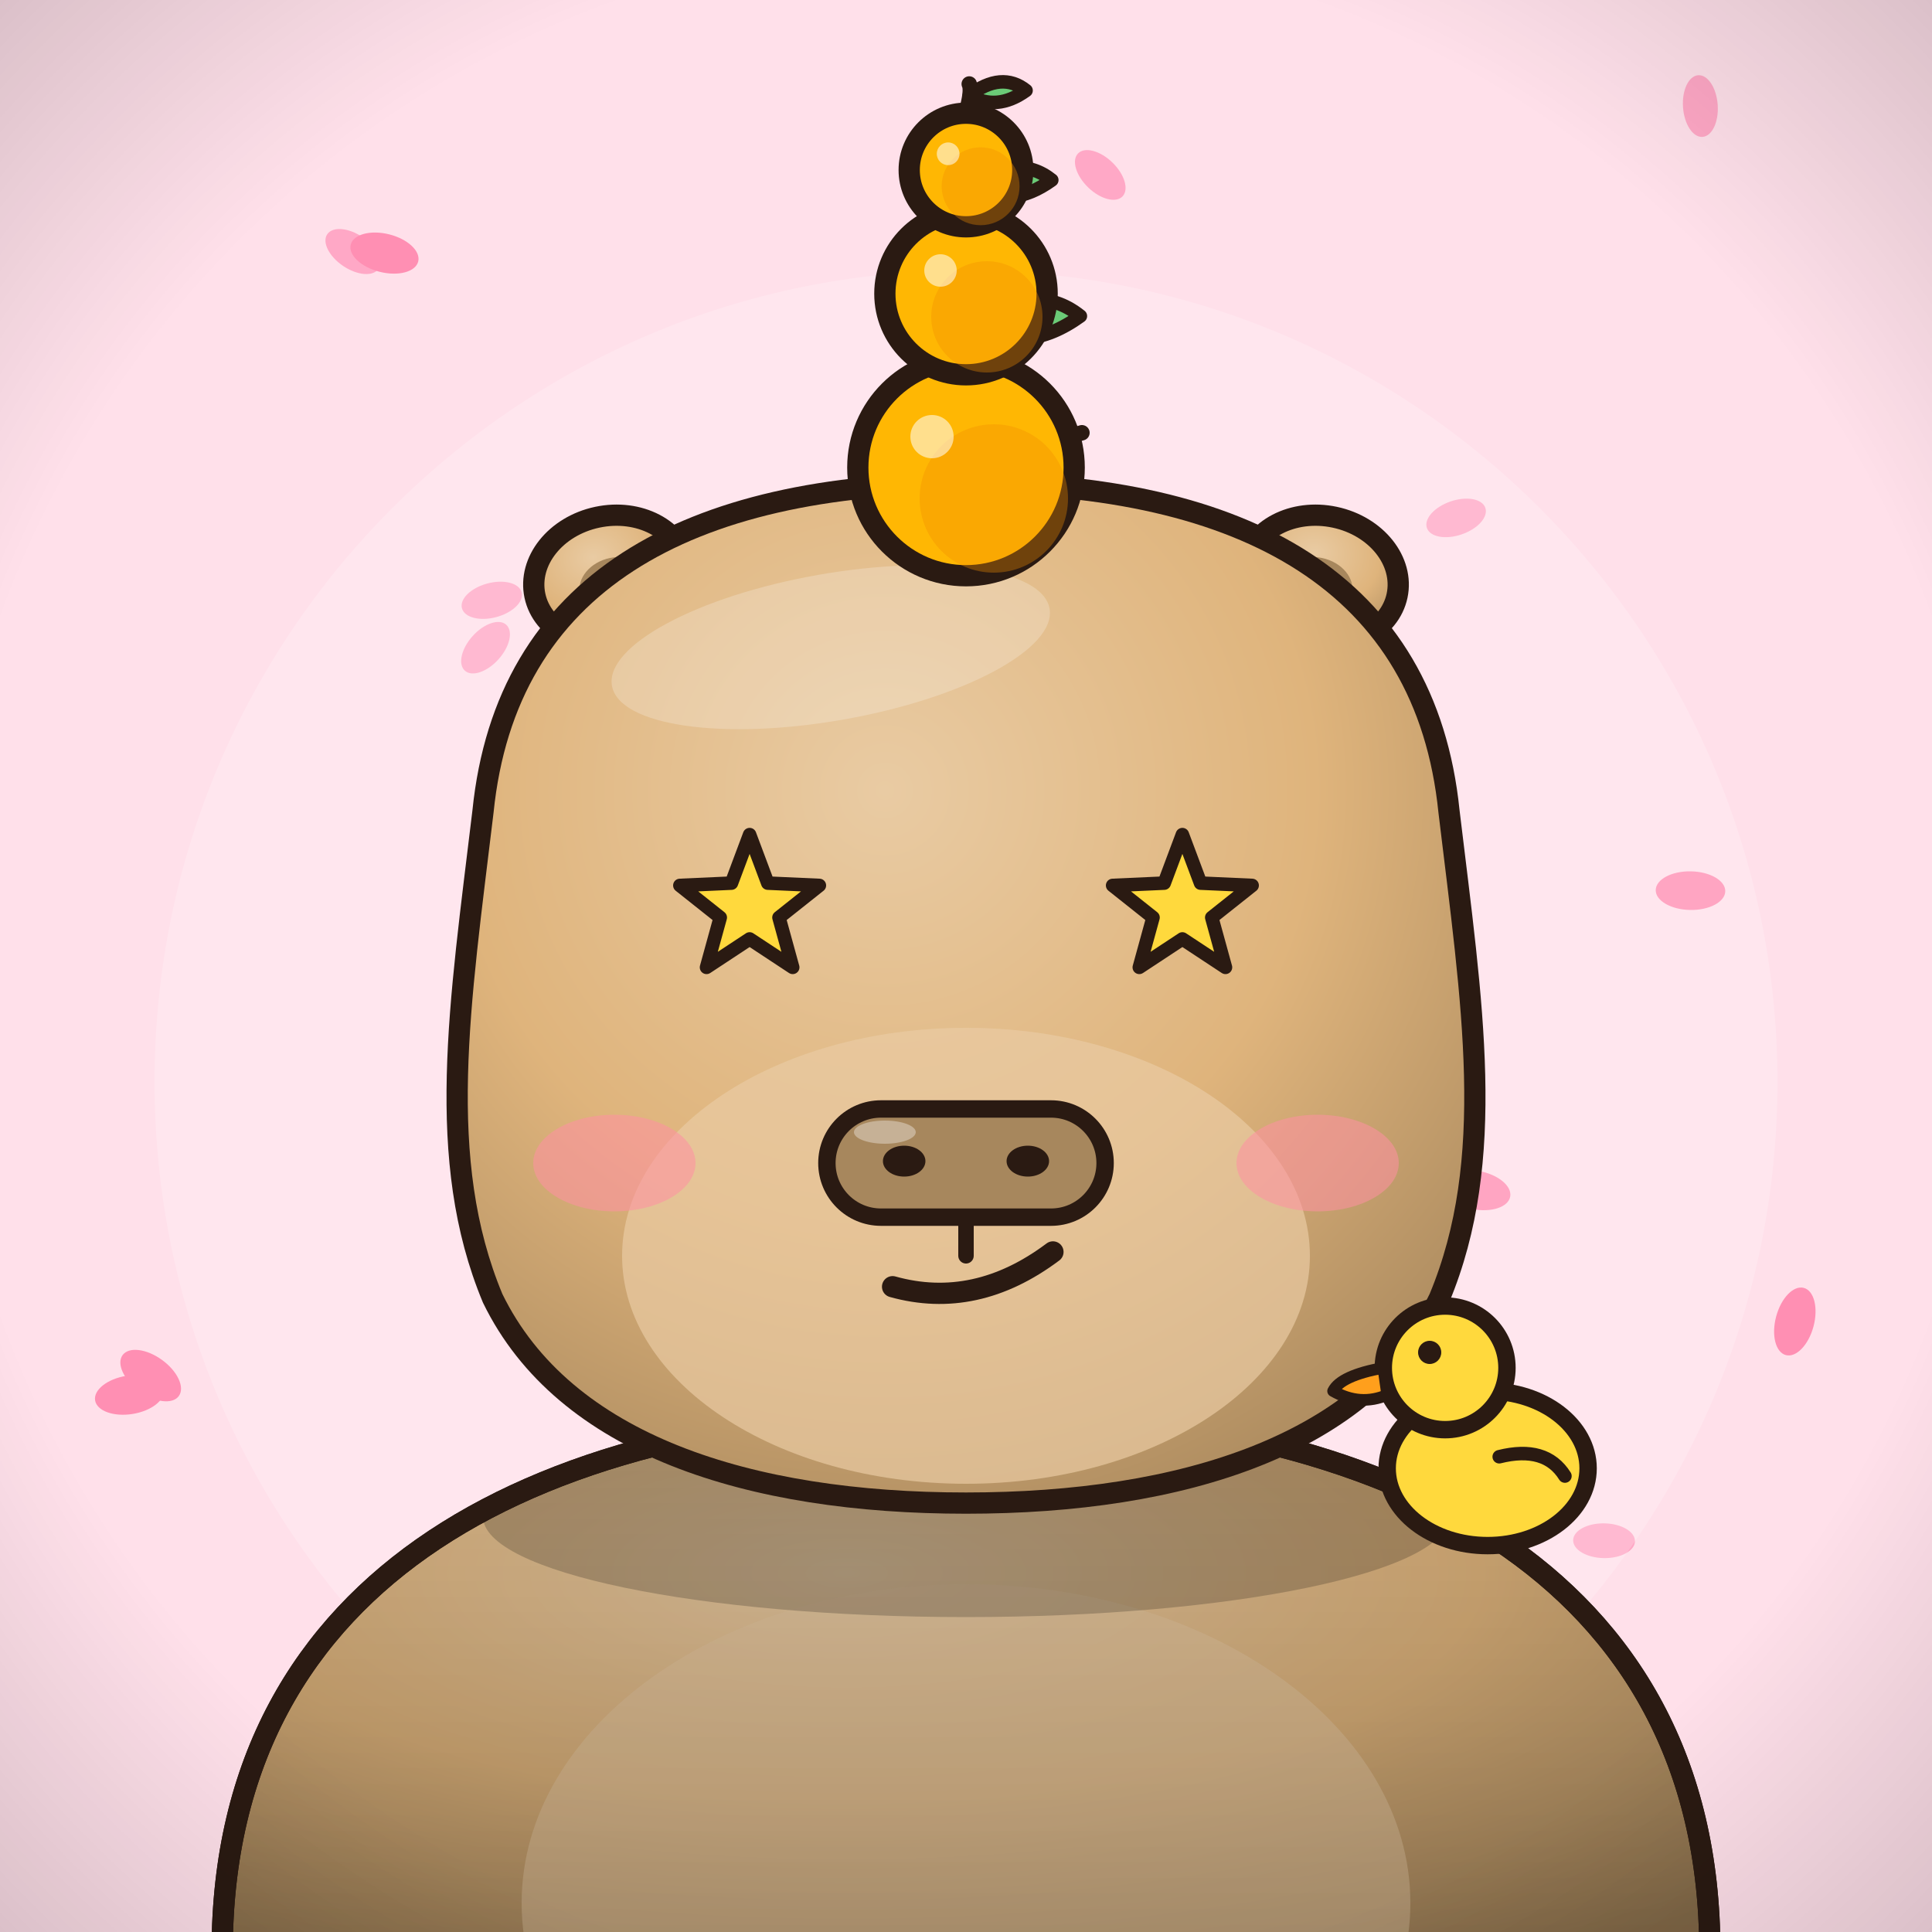
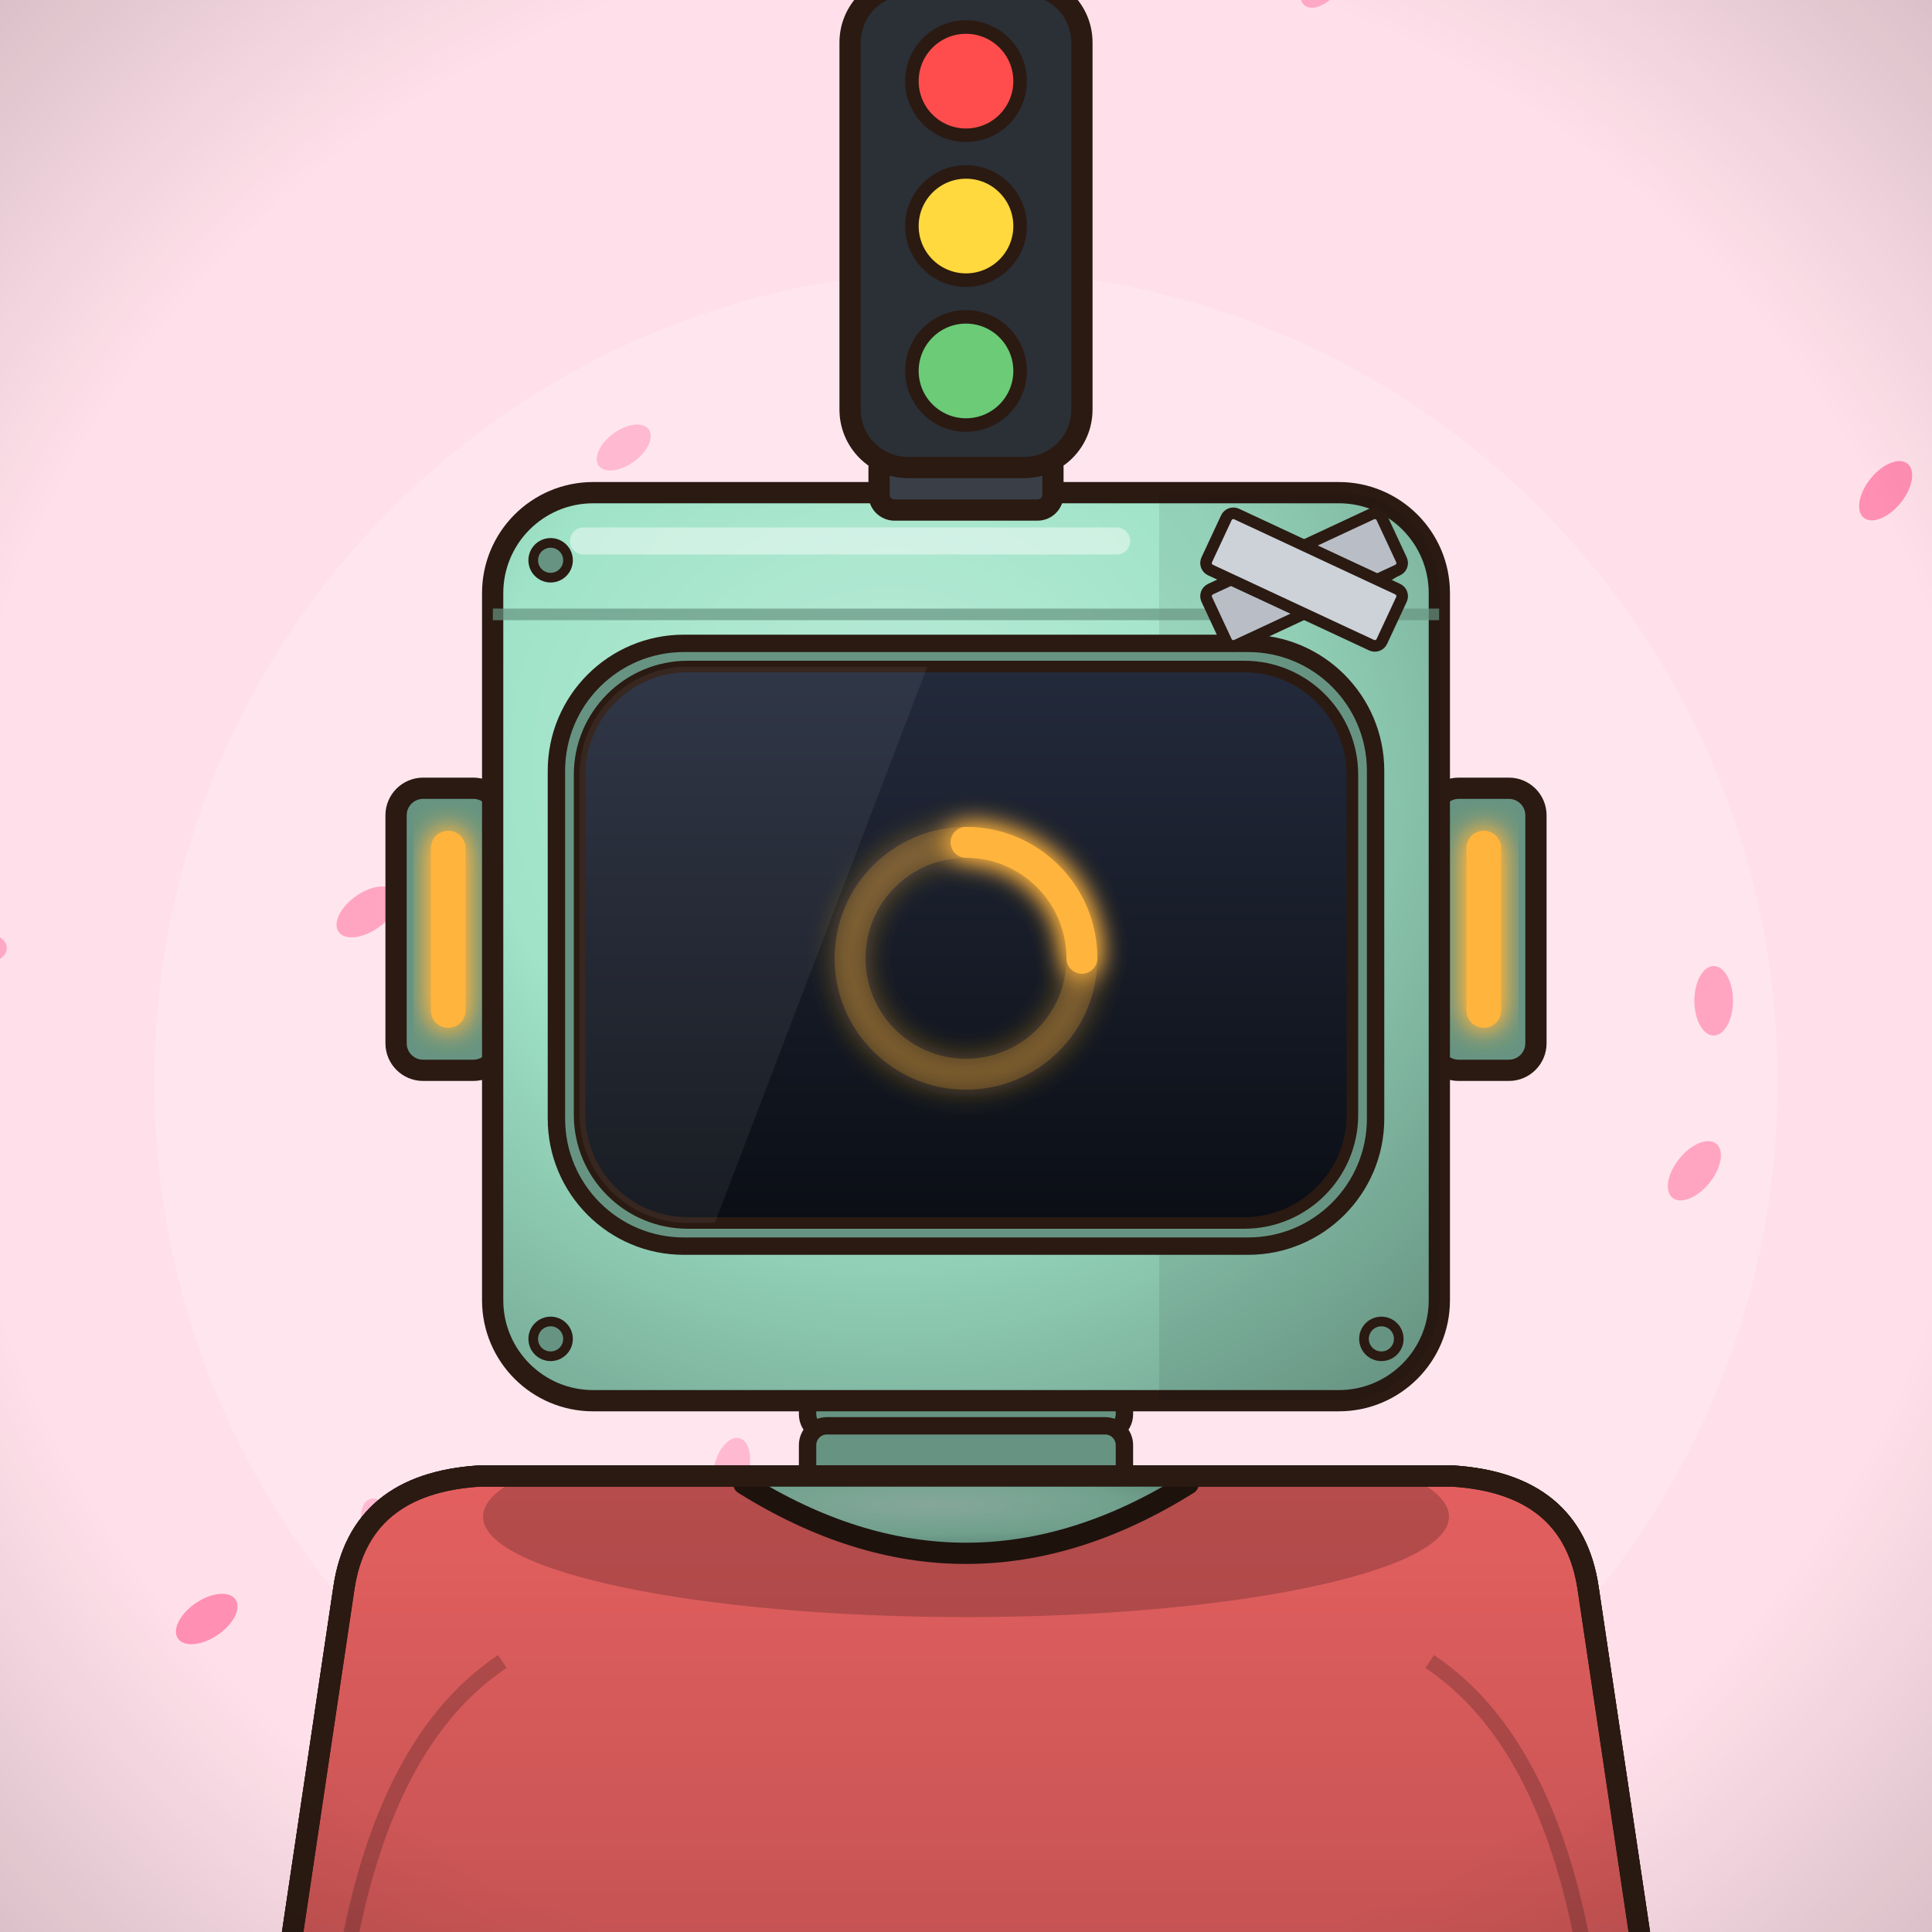
<svg xmlns="http://www.w3.org/2000/svg" viewBox="0 0 1000 1000" width="1000" height="1000">
  <defs>
    <clipPath id="bodyclip">
-       <path d="M115 1010 C115 815 280 730 500 730 C720 730 885 815 885 1010 Z" />
+       <path d="M150 1010 L178 822 Q186 768 248 764 L752 764 Q814 768 822 822 L850 1010 Z" />
    </clipPath>
    <radialGradient id="fs" cx=".42" cy=".3" r=".85">
-       <stop offset="0" stop-color="#e9cba3" />
-       <stop offset=".5" stop-color="#dfb47c" />
-       <stop offset="1" stop-color="#a18259" />
+       <stop offset="0" stop-color="#bcebd9" />
+       <stop offset=".5" stop-color="#9fe3c8" />
+       <stop offset="1" stop-color="#72a390" />
    </radialGradient>
+     <filter id="led" x="-50%" y="-50%" width="200%" height="200%">
+       <feGaussianBlur stdDeviation="7" result="b" />
+       <feMerge>
+         <feMergeNode in="b" />
+         <feMergeNode in="b" />
+         <feMergeNode in="SourceGraphic" />
+       </feMerge>
+     </filter>
+     <linearGradient id="visor" x1="0" y1="0" x2="0" y2="1">
+       <stop offset="0" stop-color="#232a3b" />
+       <stop offset="1" stop-color="#0b0e15" />
+     </linearGradient>
+     <clipPath id="visorclip">
+       <rect x="300" y="345" width="400" height="288" rx="56" />
+     </clipPath>
+     <clipPath id="headclip">
+       <rect x="255" y="255" width="490" height="470" rx="52" />
+     </clipPath>
    <linearGradient id="bodyshade" x1="0" y1="0" x2="0" y2="1">
      <stop offset=".55" stop-color="#000" stop-opacity="0" />
      <stop offset="1" stop-color="#000" stop-opacity=".22" />
    </linearGradient>
    <radialGradient id="vig" r=".75">
      <stop offset=".7" stop-color="#000" stop-opacity="0" />
      <stop offset="1" stop-color="#000" stop-opacity=".18" />
    </radialGradient>
  </defs>
  <rect width="1000" height="1000" fill="#ffe0ea" />
-   <ellipse cx="705" cy="499" rx="16" ry="9" fill="#ff9fbf" opacity=".85" transform="rotate(0 709 883)" />
-   <ellipse cx="787" cy="102" rx="16" ry="9" fill="#ff9fbf" opacity=".85" transform="rotate(127 682 717)" />
-   <ellipse cx="614" cy="345" rx="16" ry="9" fill="#ff9fbf" opacity=".85" transform="rotate(78 186 386)" />
-   <ellipse cx="265" cy="251" rx="16" ry="9" fill="#ff9fbf" opacity=".85" transform="rotate(47 671 25)" />
-   <ellipse cx="973" cy="23" rx="16" ry="9" fill="#ff9fbf" opacity=".85" transform="rotate(165 944 482)" />
-   <ellipse cx="919" cy="259" rx="16" ry="9" fill="#ff9fbf" opacity=".85" transform="rotate(106 464 518)" />
-   <ellipse cx="366" cy="100" rx="16" ry="9" fill="#ff9fbf" opacity=".85" transform="rotate(38 557 82)" />
-   <ellipse cx="541" cy="71" rx="16" ry="9" fill="#ff9fbf" opacity=".85" transform="rotate(165 382 172)" />
-   <ellipse cx="937" cy="327" rx="16" ry="9" fill="#ff9fbf" opacity=".85" transform="rotate(119 14 208)" />
-   <ellipse cx="503" cy="722" rx="16" ry="9" fill="#ff9fbf" opacity=".85" transform="rotate(143 922 75)" />
-   <ellipse cx="438" cy="296" rx="16" ry="9" fill="#ff9fbf" opacity=".85" transform="rotate(44 758 356)" />
-   <ellipse cx="632" cy="726" rx="16" ry="9" fill="#ff9fbf" opacity=".85" transform="rotate(104 663 25)" />
-   <ellipse cx="838" cy="788" rx="16" ry="9" fill="#ff9fbf" opacity=".85" transform="rotate(1 291 349)" />
-   <ellipse cx="351" cy="870" rx="16" ry="9" fill="#ff9fbf" opacity=".85" transform="rotate(14 473 616)" />
-   <ellipse cx="621" cy="663" rx="16" ry="9" fill="#ff9fbf" opacity=".85" transform="rotate(24 918 598)" />
-   <ellipse cx="18" cy="525" rx="16" ry="9" fill="#ff9fbf" opacity=".85" transform="rotate(143 261 193)" />
-   <ellipse cx="355" cy="356" rx="16" ry="9" fill="#ff9fbf" opacity=".85" transform="rotate(86 779 487)" />
-   <ellipse cx="746" cy="325" rx="16" ry="9" fill="#ff9fbf" opacity=".85" transform="rotate(96 886 948)" />
-   <ellipse cx="533" cy="503" rx="16" ry="9" fill="#ff9fbf" opacity=".85" transform="rotate(161 663 404)" />
-   <ellipse cx="43" cy="640" rx="16" ry="9" fill="#ff9fbf" opacity=".85" transform="rotate(132 215 534)" />
-   <ellipse cx="724" cy="425" rx="16" ry="9" fill="#ff9fbf" opacity=".85" transform="rotate(99 737 940)" />
-   <ellipse cx="316" cy="322" rx="16" ry="9" fill="#ff9fbf" opacity=".85" transform="rotate(34 563 8)" />
-   <ellipse cx="929" cy="684" rx="18" ry="10" fill="#ff8fb3" transform="rotate(105 929 684)" />
-   <ellipse cx="662" cy="904" rx="18" ry="10" fill="#ff8fb3" transform="rotate(164 662 904)" />
-   <ellipse cx="489" cy="332" rx="18" ry="10" fill="#ff8fb3" transform="rotate(61 489 332)" />
-   <ellipse cx="282" cy="659" rx="18" ry="10" fill="#ff8fb3" transform="rotate(147 282 659)" />
-   <ellipse cx="875" cy="461" rx="18" ry="10" fill="#ff8fb3" transform="rotate(1 875 461)" />
-   <ellipse cx="199" cy="131" rx="18" ry="10" fill="#ff8fb3" transform="rotate(14 199 131)" />
-   <ellipse cx="78" cy="712" rx="18" ry="10" fill="#ff8fb3" transform="rotate(36 78 712)" />
-   <ellipse cx="764" cy="616" rx="18" ry="10" fill="#ff8fb3" transform="rotate(11 764 616)" />
-   <ellipse cx="67" cy="722" rx="18" ry="10" fill="#ff8fb3" transform="rotate(171 67 722)" />
-   <ellipse cx="748" cy="758" rx="18" ry="10" fill="#ff8fb3" transform="rotate(145 748 758)" />
+   <ellipse cx="57" cy="340" rx="16" ry="9" fill="#ff9fbf" opacity=".85" transform="rotate(138 4 32)" />
+   <ellipse cx="141" cy="724" rx="16" ry="9" fill="#ff9fbf" opacity=".85" transform="rotate(152 149 53)" />
+   <ellipse cx="458" cy="183" rx="16" ry="9" fill="#ff9fbf" opacity=".85" transform="rotate(105 197 441)" />
+   <ellipse cx="927" cy="808" rx="16" ry="9" fill="#ff9fbf" opacity=".85" transform="rotate(39 543 523)" />
+   <ellipse cx="622" cy="921" rx="16" ry="9" fill="#ff9fbf" opacity=".85" transform="rotate(121 78 252)" />
+   <ellipse cx="529" cy="589" rx="16" ry="9" fill="#ff9fbf" opacity=".85" transform="rotate(153 576 592)" />
+   <ellipse cx="577" cy="516" rx="16" ry="9" fill="#ff9fbf" opacity=".85" transform="rotate(69 187 377)" />
+   <ellipse cx="214" cy="69" rx="16" ry="9" fill="#ff9fbf" opacity=".85" transform="rotate(144 242 168)" />
+   <ellipse cx="181" cy="338" rx="16" ry="9" fill="#ff9fbf" opacity=".85" transform="rotate(98 604 159)" />
+   <ellipse cx="802" cy="851" rx="16" ry="9" fill="#ff9fbf" opacity=".85" transform="rotate(25 256 810)" />
+   <ellipse cx="515" cy="932" rx="16" ry="9" fill="#ff9fbf" opacity=".85" transform="rotate(93 828 678)" />
+   <ellipse cx="517" cy="998" rx="16" ry="9" fill="#ff9fbf" opacity=".85" transform="rotate(2 603 370)" />
+   <ellipse cx="666" cy="845" rx="16" ry="9" fill="#ff9fbf" opacity=".85" transform="rotate(120 526 874)" />
+   <ellipse cx="654" cy="936" rx="16" ry="9" fill="#ff9fbf" opacity=".85" transform="rotate(89 249 289)" />
+   <ellipse cx="699" cy="149" rx="16" ry="9" fill="#ff9fbf" opacity=".85" transform="rotate(164 628 386)" />
+   <ellipse cx="350" cy="651" rx="16" ry="9" fill="#ff9fbf" opacity=".85" transform="rotate(112 138 132)" />
+   <ellipse cx="686" cy="474" rx="16" ry="9" fill="#ff9fbf" opacity=".85" transform="rotate(129 801 232)" />
+   <ellipse cx="540" cy="900" rx="16" ry="9" fill="#ff9fbf" opacity=".85" transform="rotate(121 776 668)" />
+   <ellipse cx="835" cy="973" rx="16" ry="9" fill="#ff9fbf" opacity=".85" transform="rotate(123 108 426)" />
+   <ellipse cx="410" cy="729" rx="16" ry="9" fill="#ff9fbf" opacity=".85" transform="rotate(34 938 406)" />
+   <ellipse cx="949" cy="862" rx="16" ry="9" fill="#ff9fbf" opacity=".85" transform="rotate(61 32 365)" />
+   <ellipse cx="892" cy="541" rx="16" ry="9" fill="#ff9fbf" opacity=".85" transform="rotate(179 440 512)" />
+   <ellipse cx="877" cy="606" rx="18" ry="10" fill="#ff8fb3" transform="rotate(129 877 606)" />
+   <ellipse cx="887" cy="518" rx="18" ry="10" fill="#ff8fb3" transform="rotate(90 887 518)" />
+   <ellipse cx="760" cy="806" rx="18" ry="10" fill="#ff8fb3" transform="rotate(118 760 806)" />
+   <ellipse cx="595" cy="403" rx="18" ry="10" fill="#ff8fb3" transform="rotate(32 595 403)" />
+   <ellipse cx="976" cy="254" rx="18" ry="10" fill="#ff8fb3" transform="rotate(129 976 254)" />
+   <ellipse cx="107" cy="838" rx="18" ry="10" fill="#ff8fb3" transform="rotate(146 107 838)" />
+   <ellipse cx="190" cy="472" rx="18" ry="10" fill="#ff8fb3" transform="rotate(145 190 472)" />
+   <ellipse cx="178" cy="943" rx="18" ry="10" fill="#ff8fb3" transform="rotate(169 178 943)" />
+   <ellipse cx="442" cy="804" rx="18" ry="10" fill="#ff8fb3" transform="rotate(36 442 804)" />
+   <ellipse cx="587" cy="487" rx="18" ry="10" fill="#ff8fb3" transform="rotate(52 587 487)" />
  <circle cx="500" cy="560" r="420" fill="#fff" opacity=".2" />
-   <path d="M115 1010 C115 815 280 730 500 730 C720 730 885 815 885 1010 Z" fill="url(#fs)" stroke="#2a1a12" stroke-width="11" stroke-linejoin="round" stroke-linecap="round" />
+   <rect x="418" y="712" width="164" height="30" rx="10" fill="#679482" stroke="#2a1a12" stroke-width="9" stroke-linejoin="round" stroke-linecap="round" />
+   <rect x="418" y="738" width="164" height="30" rx="10" fill="#679482" stroke="#2a1a12" stroke-width="9" stroke-linejoin="round" stroke-linecap="round" />
+   <path d="M150 1010 L178 822 Q186 768 248 764 L752 764 Q814 768 822 822 L850 1010 Z" fill="url(#fs)" stroke="#2a1a12" stroke-width="11" stroke-linejoin="round" stroke-linecap="round" />
  <g clip-path="url(#bodyclip)">
-     <ellipse cx="500" cy="985" rx="230" ry="165" fill="#e9cba3" opacity=".55" />
+     <rect x="590" y="760" width="400" height="300" fill="#000" opacity=".08" />
+     <path d="M300 800 L300 1010 M700 800 L700 1010" stroke="#679482" stroke-width="6" opacity=".6" />
  </g>
+   <circle cx="235" cy="835" r="16" fill="#679482" stroke="#2a1a12" stroke-width="6" stroke-linejoin="round" stroke-linecap="round" />
+   <circle cx="765" cy="835" r="16" fill="#679482" stroke="#2a1a12" stroke-width="6" stroke-linejoin="round" stroke-linecap="round" />
+   <rect x="398" y="830" width="204" height="124" rx="22" fill="#e4f7f0" stroke="#2a1a12" stroke-width="9" stroke-linejoin="round" stroke-linecap="round" />
+   <circle cx="448" cy="892" r="18" fill="#ff8fc7" stroke="#2a1a12" stroke-width="6" stroke-linejoin="round" stroke-linecap="round" />
+   <circle cx="500" cy="892" r="18" fill="#ffd93d" stroke="#2a1a12" stroke-width="6" stroke-linejoin="round" stroke-linecap="round" />
+   <circle cx="552" cy="892" r="18" fill="#6bcb77" stroke="#2a1a12" stroke-width="6" stroke-linejoin="round" stroke-linecap="round" />
+   <g clip-path="url(#bodyclip)">
+     <rect width="1000" height="1000" fill="#ff6b6b" />
+     <path d="M180 1010 Q200 900 260 860" fill="none" stroke="#cc5656" stroke-width="8" />
+     <path d="M820 1010 Q800 900 740 860" fill="none" stroke="#cc5656" stroke-width="8" />
+   </g>
+   <path d="M150 1010 L178 822 Q186 768 248 764 L752 764 Q814 768 822 822 L850 1010 Z" fill="none" stroke="#2a1a12" stroke-width="11" stroke-linejoin="round" stroke-linecap="round" />
+   <path d="M385 768 Q500 840 615 768" fill="url(#fs)" stroke="#2a1a12" stroke-width="11" stroke-linejoin="round" stroke-linecap="round" />
  <g clip-path="url(#bodyclip)">
    <rect width="1000" height="1000" fill="url(#bodyshade)" />
    <ellipse cx="500" cy="785" rx="250" ry="52" fill="#000" opacity=".2" />
  </g>
-   <path d="M115 1010 C115 815 280 730 500 730 C720 730 885 815 885 1010 Z" fill="none" stroke="#2a1a12" stroke-width="11" stroke-linejoin="round" stroke-linecap="round" />
-   <g transform="rotate(-12 316 300)">
-     <ellipse cx="316" cy="300" rx="40" ry="33" fill="url(#fs)" stroke="#2a1a12" stroke-width="11" stroke-linejoin="round" stroke-linecap="round" />
-     <ellipse cx="318" cy="304" rx="19" ry="15" fill="#a7875d" />
+   <path d="M150 1010 L178 822 Q186 768 248 764 L752 764 Q814 768 822 822 L850 1010 Z" fill="none" stroke="#2a1a12" stroke-width="11" stroke-linejoin="round" stroke-linecap="round" />
+   <rect x="205" y="408" width="54" height="146" rx="14" fill="#679482" stroke="#2a1a12" stroke-width="11" stroke-linejoin="round" stroke-linecap="round" />
+   <rect x="223" y="430" width="18" height="102" rx="9" fill="#ffb43d" filter="url(#led)" />
+   <rect x="741" y="408" width="54" height="146" rx="14" fill="#679482" stroke="#2a1a12" stroke-width="11" stroke-linejoin="round" stroke-linecap="round" />
+   <rect x="759" y="430" width="18" height="102" rx="9" fill="#ffb43d" filter="url(#led)" />
+   <rect x="255" y="255" width="490" height="470" rx="52" fill="url(#fs)" stroke="#2a1a12" stroke-width="11" stroke-linejoin="round" stroke-linecap="round" />
+   <g clip-path="url(#headclip)">
+     <rect x="600" y="240" width="200" height="520" fill="#000" opacity=".08" />
+     <path d="M255 318 L745 318" stroke="#679482" stroke-width="6" opacity=".7" />
  </g>
-   <g transform="rotate(12 684 300)">
-     <ellipse cx="684" cy="300" rx="40" ry="33" fill="url(#fs)" stroke="#2a1a12" stroke-width="11" stroke-linejoin="round" stroke-linecap="round" />
-     <ellipse cx="682" cy="304" rx="19" ry="15" fill="#a7875d" />
+   <rect x="295" y="273" width="290" height="14" rx="7" fill="#fff" opacity=".45" />
+   <circle cx="285" cy="290" r="9" fill="#679482" stroke="#2a1a12" stroke-width="5" stroke-linejoin="round" stroke-linecap="round" />
+   <circle cx="715" cy="290" r="9" fill="#679482" stroke="#2a1a12" stroke-width="5" stroke-linejoin="round" stroke-linecap="round" />
+   <circle cx="285" cy="693" r="9" fill="#679482" stroke="#2a1a12" stroke-width="5" stroke-linejoin="round" stroke-linecap="round" />
+   <circle cx="715" cy="693" r="9" fill="#679482" stroke="#2a1a12" stroke-width="5" stroke-linejoin="round" stroke-linecap="round" />
+   <rect x="288" y="333" width="424" height="312" rx="66" fill="#679482" stroke="#2a1a12" stroke-width="9" stroke-linejoin="round" stroke-linecap="round" />
+   <rect x="300" y="345" width="400" height="288" rx="56" fill="url(#visor)" stroke="#2a1a12" stroke-width="6" stroke-linejoin="round" stroke-linecap="round" />
+   <g clip-path="url(#visorclip)">
+     <path d="M300 345 L480 345 L370 633 L300 633 Z" fill="#fff" opacity=".06" />
  </g>
-   <path d="M500 250 C645 250 738 302 750 420 C762 520 775 600 745 672 C708 748 612 778 500 778 C388 778 292 748 255 672 C225 600 238 520 250 420 C262 302 355 250 500 250 Z" fill="url(#fs)" stroke="#2a1a12" stroke-width="11" stroke-linejoin="round" stroke-linecap="round" />
-   <path d="M472 256 q10 -34 28 -42 M500 252 q6 -40 26 -52 M530 256 q14 -28 30 -32" fill="none" stroke="#2a1a12" stroke-width="8" stroke-linejoin="round" stroke-linecap="round" />
-   <ellipse cx="430" cy="335" rx="115" ry="38" fill="#fff" opacity=".22" transform="rotate(-10 430 335)" />
-   <ellipse cx="500" cy="650" rx="178" ry="118" fill="#e9cba3" opacity=".7" />
-   <ellipse cx="318" cy="602" rx="42" ry="25" fill="#ff8fa3" opacity=".55" />
-   <ellipse cx="682" cy="602" rx="42" ry="25" fill="#ff8fa3" opacity=".55" />
-   <rect x="428" y="574" width="144" height="56" rx="28" fill="#a7875d" stroke="#2a1a12" stroke-width="9" stroke-linejoin="round" stroke-linecap="round" />
-   <ellipse cx="468" cy="601" rx="11" ry="8" fill="#2a1a12" />
-   <ellipse cx="532" cy="601" rx="11" ry="8" fill="#2a1a12" />
-   <ellipse cx="458" cy="586" rx="16" ry="6" fill="#fff" opacity=".35" />
-   <path d="M500 630 L500 650" stroke="#2a1a12" stroke-width="8" stroke-linejoin="round" stroke-linecap="round" />
-   <path d="M462 666 Q505 678 545 648" fill="none" stroke="#2a1a12" stroke-width="11" stroke-linejoin="round" stroke-linecap="round" />
-   <polygon points="388.0,432.0 397.4,457.1 424.1,458.3 403.2,474.9 410.3,500.7 388.0,486.0 365.7,500.7 372.8,474.9 351.9,458.3 378.6,457.1" fill="#ffd93d" stroke="#2a1a12" stroke-width="7" stroke-linejoin="round" stroke-linecap="round" />
-   <polygon points="612.0,432.0 621.4,457.1 648.1,458.3 627.2,474.9 634.3,500.7 612.0,486.0 589.7,500.7 596.8,474.9 575.9,458.3 602.6,457.1" fill="#ffd93d" stroke="#2a1a12" stroke-width="7" stroke-linejoin="round" stroke-linecap="round" />
+   <g transform="rotate(-25 675 300)">
+     <rect x="625" y="284" width="100" height="32" rx="4" fill="#b9bec6" stroke="#2a1a12" stroke-width="6" stroke-linejoin="round" stroke-linecap="round" />
+   </g>
+   <g transform="rotate(25 675 300)">
+     <rect x="625" y="284" width="100" height="32" rx="4" fill="#cdd2d9" stroke="#2a1a12" stroke-width="6" stroke-linejoin="round" stroke-linecap="round" />
+   </g>
+   <g filter="url(#led)">
+     <circle cx="500" cy="496" r="60" fill="none" stroke="#ffb43d" stroke-opacity=".2" stroke-width="16" />
+     <path d="M500 436 A60 60 0 0 1 560 496" stroke="#ffb43d" stroke-width="16" stroke-linecap="round" stroke-linejoin="round" fill="none" />
+   </g>
  <g transform="translate(0 -28)">
-     <circle cx="500" cy="270" r="56" fill="#ffb703" stroke="#2a1a12" stroke-width="11" stroke-linejoin="round" stroke-linecap="round" />
-     <circle cx="514.4" cy="286" r="38.4" fill="#f28c00" opacity=".35" />
-     <circle cx="482.4" cy="254" r="11.2" fill="#fff" opacity=".55" />
-     <path d="M500 214 q6.4 -22.4 3.2 -28.8" fill="none" stroke="#2a1a12" stroke-width="8" stroke-linejoin="round" stroke-linecap="round" />
-     <path d="M503.2 196.4 q32 -24 56 -4.8 q-28.8 20.8 -56 4.8 Z" fill="#6bcb77" stroke="#2a1a12" stroke-width="7" stroke-linejoin="round" stroke-linecap="round" />
-     <circle cx="500" cy="180" r="42" fill="#ffb703" stroke="#2a1a12" stroke-width="11" stroke-linejoin="round" stroke-linecap="round" />
-     <circle cx="510.8" cy="192" r="28.8" fill="#f28c00" opacity=".35" />
-     <circle cx="486.8" cy="168" r="8.4" fill="#fff" opacity=".55" />
-     <path d="M500 138 q4.8 -16.8 2.4 -21.6" fill="none" stroke="#2a1a12" stroke-width="8" stroke-linejoin="round" stroke-linecap="round" />
-     <path d="M502.4 124.8 q24 -18 42 -3.6 q-21.6 15.6 -42 3.6 Z" fill="#6bcb77" stroke="#2a1a12" stroke-width="7" stroke-linejoin="round" stroke-linecap="round" />
-     <circle cx="500" cy="116" r="29.4" fill="#ffb703" stroke="#2a1a12" stroke-width="11" stroke-linejoin="round" stroke-linecap="round" />
-     <circle cx="507.56" cy="124.4" r="20.16" fill="#f28c00" opacity=".35" />
-     <circle cx="490.76" cy="107.6" r="5.88" fill="#fff" opacity=".55" />
-     <path d="M500 86.6 q3.36 -11.76 1.68 -15.12" fill="none" stroke="#2a1a12" stroke-width="8" stroke-linejoin="round" stroke-linecap="round" />
-     <path d="M501.68 77.36 q16.8 -12.6 29.4 -2.52 q-15.12 10.92 -29.4 2.52 Z" fill="#6bcb77" stroke="#2a1a12" stroke-width="7" stroke-linejoin="round" stroke-linecap="round" />
+     <rect x="455" y="262" width="90" height="30" rx="8" fill="#3a3f47" stroke="#2a1a12" stroke-width="11" stroke-linejoin="round" stroke-linecap="round" />
+     <rect x="440" y="20" width="120" height="250" rx="30" fill="#2b2f36" stroke="#2a1a12" stroke-width="11" stroke-linejoin="round" stroke-linecap="round" />
+     <circle cx="500" cy="70" r="28" fill="#ff4d4d" stroke="#2a1a12" stroke-width="7" stroke-linejoin="round" stroke-linecap="round" />
+     <circle cx="500" cy="145" r="28" fill="#ffd93d" stroke="#2a1a12" stroke-width="7" stroke-linejoin="round" stroke-linecap="round" />
+     <circle cx="500" cy="220" r="28" fill="#6bcb77" stroke="#2a1a12" stroke-width="7" stroke-linejoin="round" stroke-linecap="round" />
  </g>
-   <ellipse cx="770" cy="760" rx="52" ry="40" fill="#ffd93d" stroke="#2a1a12" stroke-width="9" stroke-linejoin="round" stroke-linecap="round" />
-   <circle cx="748" cy="708" r="32" fill="#ffd93d" stroke="#2a1a12" stroke-width="9" stroke-linejoin="round" stroke-linecap="round" />
-   <path d="M716 708 q-22 4 -26 12 q14 8 28 2 Z" fill="#ff9f1c" stroke="#2a1a12" stroke-width="6" stroke-linejoin="round" stroke-linecap="round" />
-   <circle cx="740" cy="700" r="6" fill="#2a1a12" />
-   <path d="M776 754 q24 -6 34 10" fill="none" stroke="#2a1a12" stroke-width="7" stroke-linejoin="round" stroke-linecap="round" />
  <rect width="1000" height="1000" fill="url(#vig)" />
</svg>
